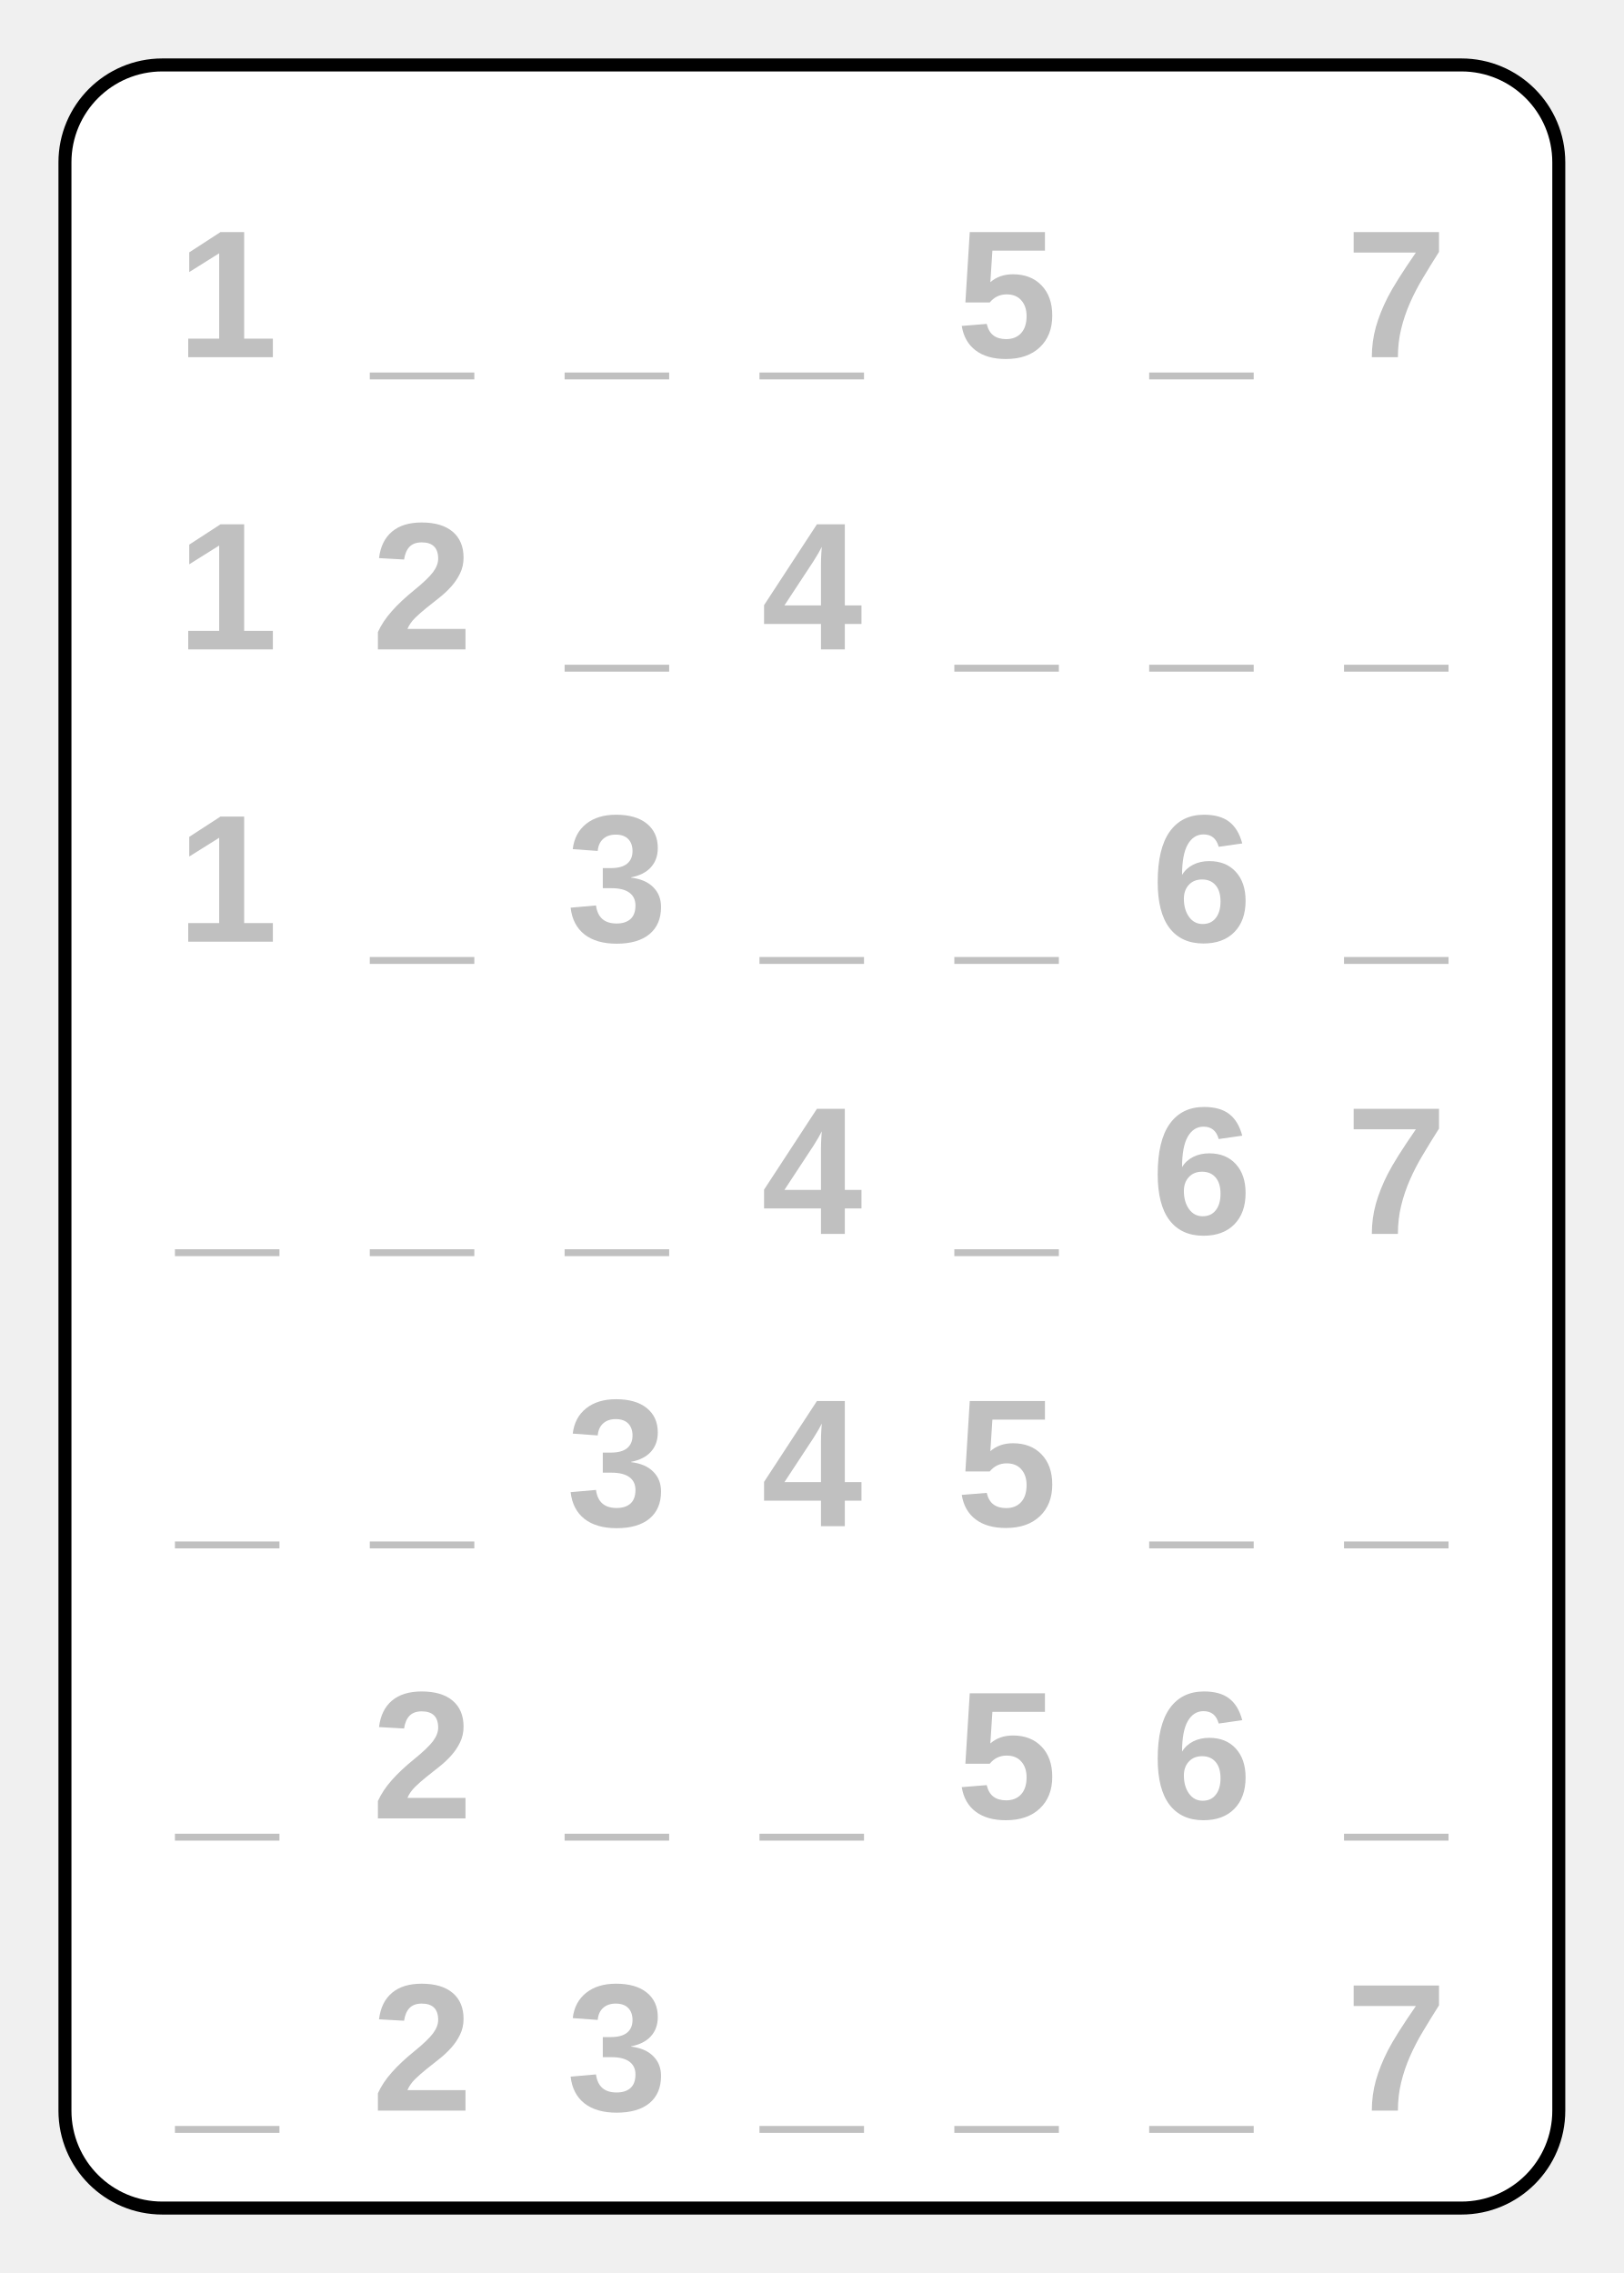
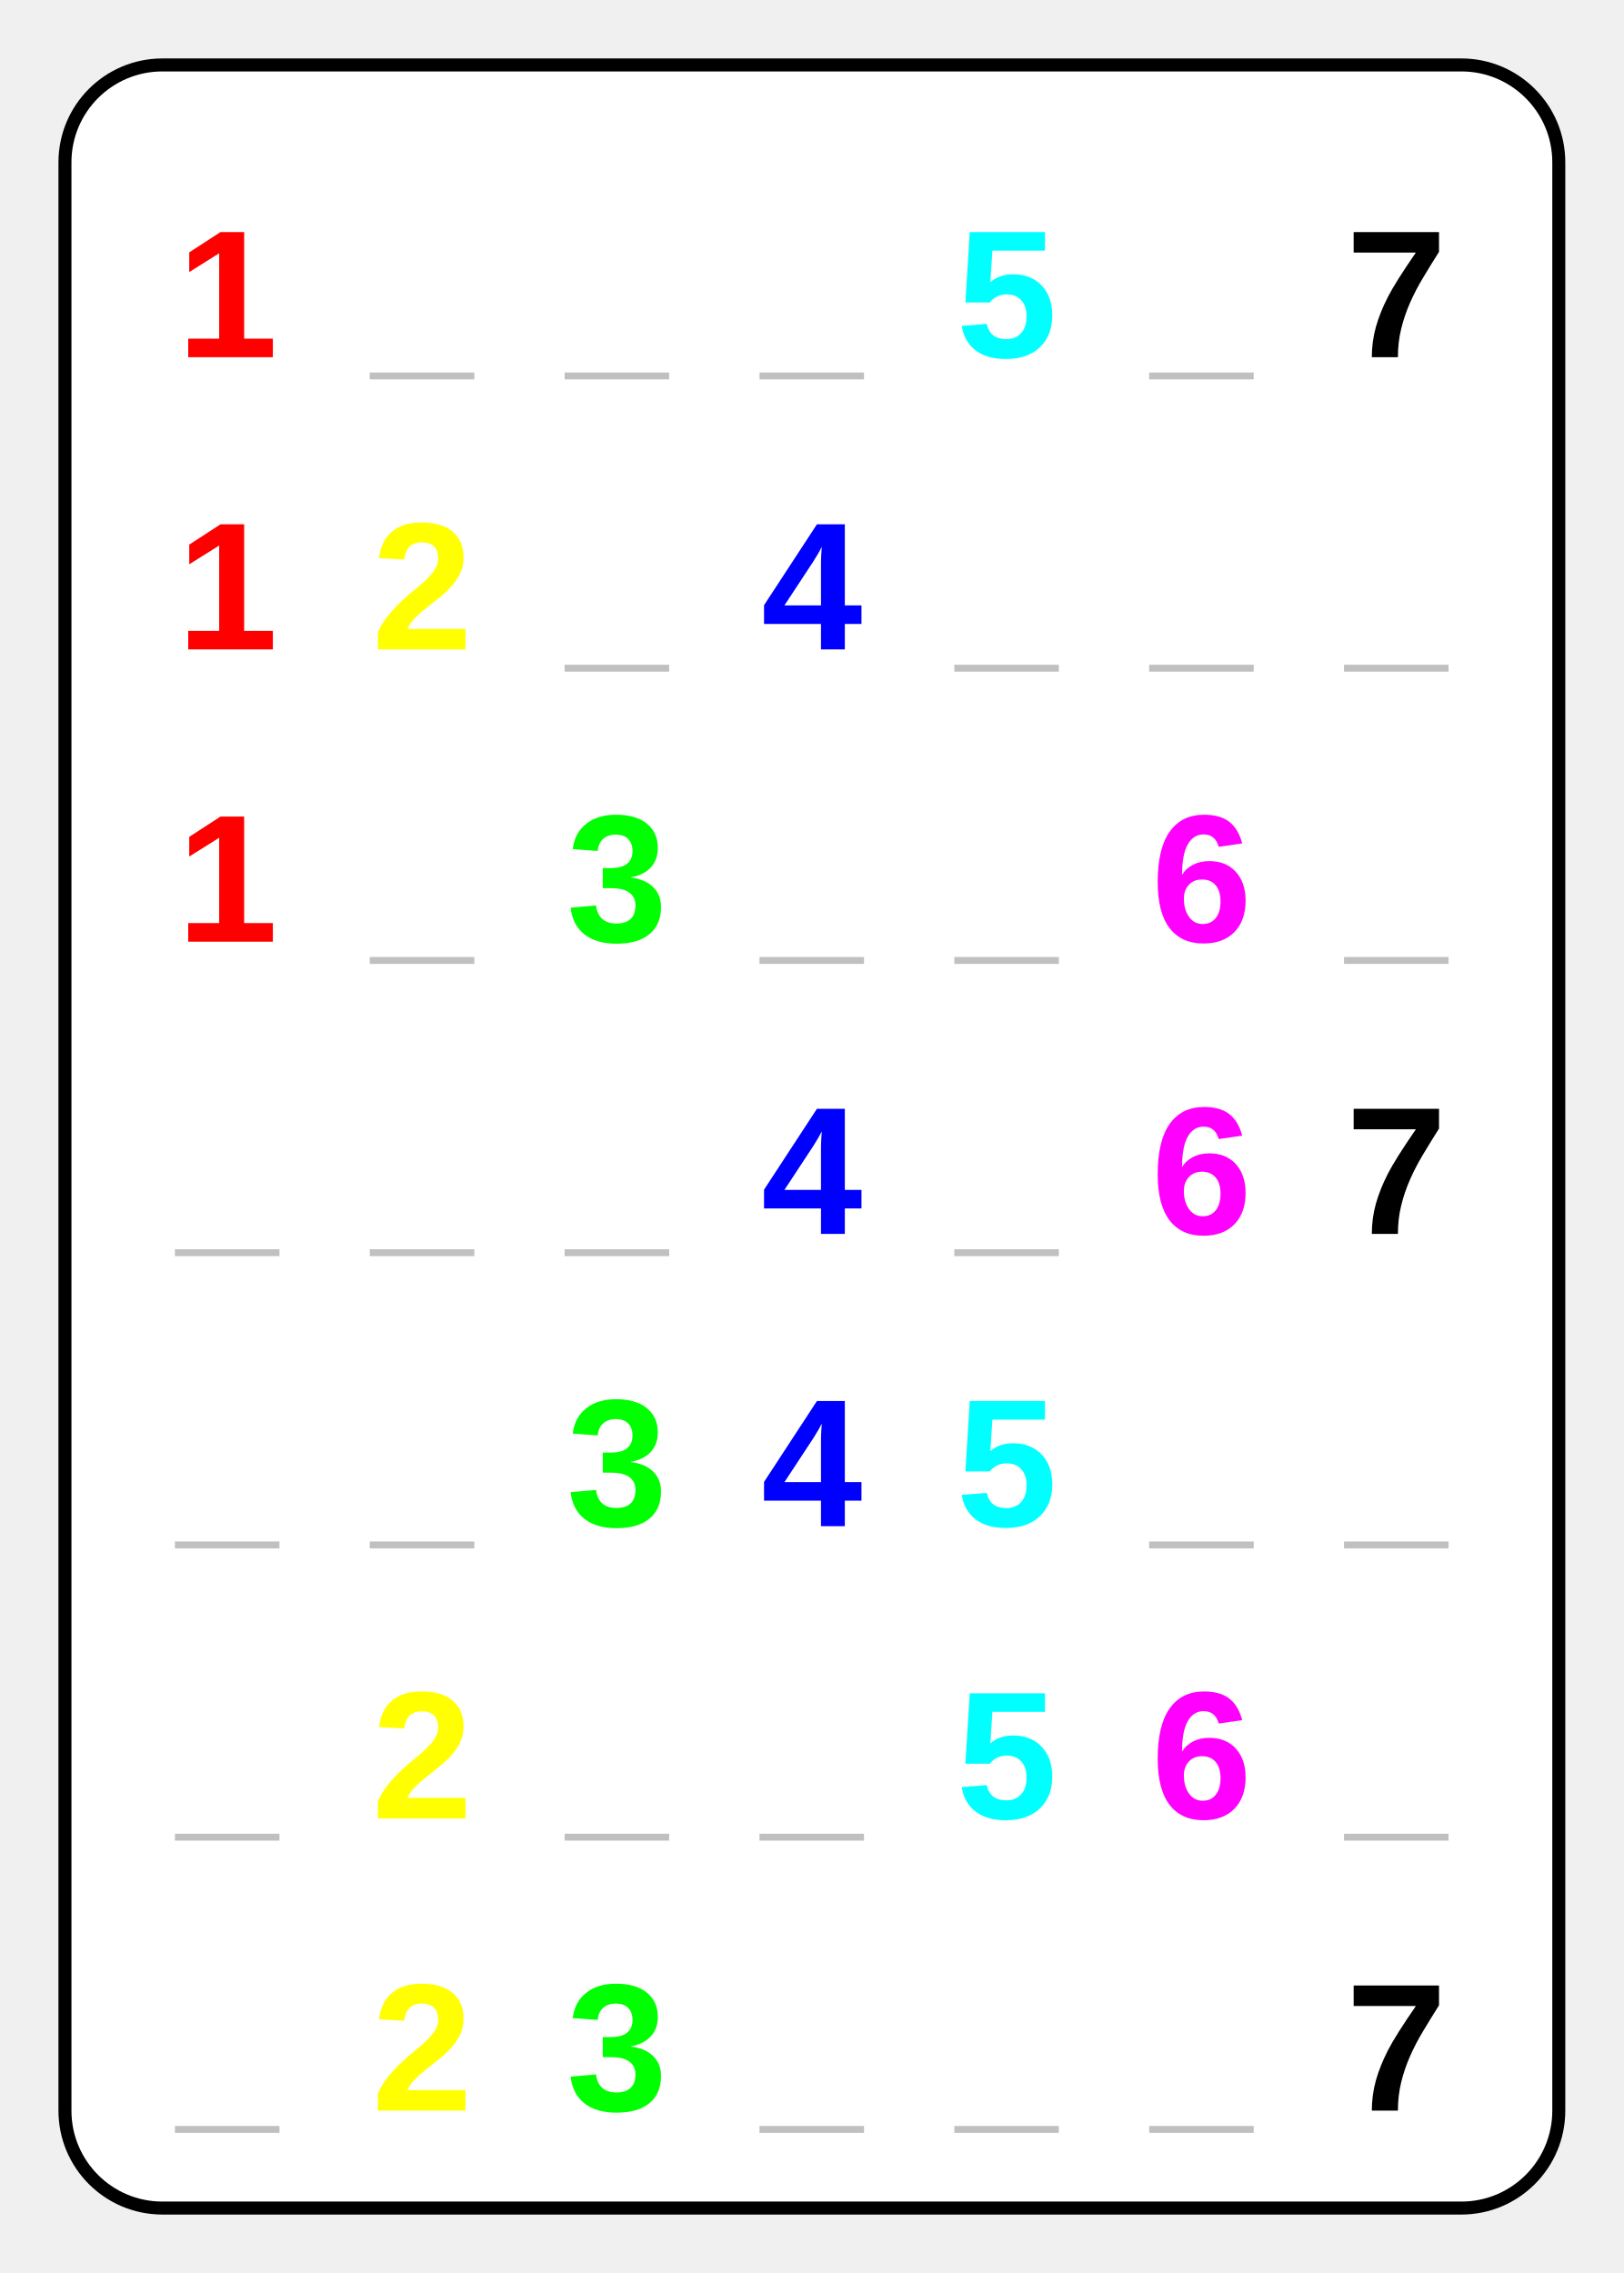
<svg xmlns="http://www.w3.org/2000/svg" width="250" height="350" viewBox="0 0 250 350">
  <rect x="10" y="10" width="230" height="330" rx="15" ry="15" fill="white" stroke="black" stroke-width="2" />
-   <text x="35" y="55" font-family="Arial" font-size="28" font-weight="bold" fill="rgb(192,192,192)" text-anchor="middle">1</text>
+   <text x="35" y="55" font-family="Arial" font-size="28" font-weight="bold" fill="rgb(255,0,0)" text-anchor="middle">1</text>
  <text x="65" y="55" font-family="Arial" font-size="28" font-weight="bold" fill="rgb(192,192,192)" text-anchor="middle">_</text>
  <text x="95" y="55" font-family="Arial" font-size="28" font-weight="bold" fill="rgb(192,192,192)" text-anchor="middle">_</text>
  <text x="125" y="55" font-family="Arial" font-size="28" font-weight="bold" fill="rgb(192,192,192)" text-anchor="middle">_</text>
-   <text x="155" y="55" font-family="Arial" font-size="28" font-weight="bold" fill="rgb(192,192,192)" text-anchor="middle">5</text>
+   <text x="155" y="55" font-family="Arial" font-size="28" font-weight="bold" fill="rgb(0,255,255)" text-anchor="middle">5</text>
  <text x="185" y="55" font-family="Arial" font-size="28" font-weight="bold" fill="rgb(192,192,192)" text-anchor="middle">_</text>
-   <text x="215" y="55" font-family="Arial" font-size="28" font-weight="bold" fill="rgb(192,192,192)" text-anchor="middle">7</text>
-   <text x="35" y="100" font-family="Arial" font-size="28" font-weight="bold" fill="rgb(192,192,192)" text-anchor="middle">1</text>
-   <text x="65" y="100" font-family="Arial" font-size="28" font-weight="bold" fill="rgb(192,192,192)" text-anchor="middle">2</text>
+   <text x="215" y="55" font-family="Arial" font-size="28" font-weight="bold" fill="rgb(0,0,0)" text-anchor="middle">7</text>
+   <text x="35" y="100" font-family="Arial" font-size="28" font-weight="bold" fill="rgb(255,0,0)" text-anchor="middle">1</text>
+   <text x="65" y="100" font-family="Arial" font-size="28" font-weight="bold" fill="rgb(255,255,0)" text-anchor="middle">2</text>
  <text x="95" y="100" font-family="Arial" font-size="28" font-weight="bold" fill="rgb(192,192,192)" text-anchor="middle">_</text>
-   <text x="125" y="100" font-family="Arial" font-size="28" font-weight="bold" fill="rgb(192,192,192)" text-anchor="middle">4</text>
+   <text x="125" y="100" font-family="Arial" font-size="28" font-weight="bold" fill="rgb(0,0,255)" text-anchor="middle">4</text>
  <text x="155" y="100" font-family="Arial" font-size="28" font-weight="bold" fill="rgb(192,192,192)" text-anchor="middle">_</text>
  <text x="185" y="100" font-family="Arial" font-size="28" font-weight="bold" fill="rgb(192,192,192)" text-anchor="middle">_</text>
  <text x="215" y="100" font-family="Arial" font-size="28" font-weight="bold" fill="rgb(192,192,192)" text-anchor="middle">_</text>
-   <text x="35" y="145" font-family="Arial" font-size="28" font-weight="bold" fill="rgb(192,192,192)" text-anchor="middle">1</text>
+   <text x="35" y="145" font-family="Arial" font-size="28" font-weight="bold" fill="rgb(255,0,0)" text-anchor="middle">1</text>
  <text x="65" y="145" font-family="Arial" font-size="28" font-weight="bold" fill="rgb(192,192,192)" text-anchor="middle">_</text>
-   <text x="95" y="145" font-family="Arial" font-size="28" font-weight="bold" fill="rgb(192,192,192)" text-anchor="middle">3</text>
+   <text x="95" y="145" font-family="Arial" font-size="28" font-weight="bold" fill="rgb(0,255,0)" text-anchor="middle">3</text>
  <text x="125" y="145" font-family="Arial" font-size="28" font-weight="bold" fill="rgb(192,192,192)" text-anchor="middle">_</text>
  <text x="155" y="145" font-family="Arial" font-size="28" font-weight="bold" fill="rgb(192,192,192)" text-anchor="middle">_</text>
-   <text x="185" y="145" font-family="Arial" font-size="28" font-weight="bold" fill="rgb(192,192,192)" text-anchor="middle">6</text>
+   <text x="185" y="145" font-family="Arial" font-size="28" font-weight="bold" fill="rgb(255,0,255)" text-anchor="middle">6</text>
  <text x="215" y="145" font-family="Arial" font-size="28" font-weight="bold" fill="rgb(192,192,192)" text-anchor="middle">_</text>
  <text x="35" y="190" font-family="Arial" font-size="28" font-weight="bold" fill="rgb(192,192,192)" text-anchor="middle">_</text>
  <text x="65" y="190" font-family="Arial" font-size="28" font-weight="bold" fill="rgb(192,192,192)" text-anchor="middle">_</text>
  <text x="95" y="190" font-family="Arial" font-size="28" font-weight="bold" fill="rgb(192,192,192)" text-anchor="middle">_</text>
-   <text x="125" y="190" font-family="Arial" font-size="28" font-weight="bold" fill="rgb(192,192,192)" text-anchor="middle">4</text>
+   <text x="125" y="190" font-family="Arial" font-size="28" font-weight="bold" fill="rgb(0,0,255)" text-anchor="middle">4</text>
  <text x="155" y="190" font-family="Arial" font-size="28" font-weight="bold" fill="rgb(192,192,192)" text-anchor="middle">_</text>
-   <text x="185" y="190" font-family="Arial" font-size="28" font-weight="bold" fill="rgb(192,192,192)" text-anchor="middle">6</text>
-   <text x="215" y="190" font-family="Arial" font-size="28" font-weight="bold" fill="rgb(192,192,192)" text-anchor="middle">7</text>
+   <text x="185" y="190" font-family="Arial" font-size="28" font-weight="bold" fill="rgb(255,0,255)" text-anchor="middle">6</text>
+   <text x="215" y="190" font-family="Arial" font-size="28" font-weight="bold" fill="rgb(0,0,0)" text-anchor="middle">7</text>
  <text x="35" y="235" font-family="Arial" font-size="28" font-weight="bold" fill="rgb(192,192,192)" text-anchor="middle">_</text>
  <text x="65" y="235" font-family="Arial" font-size="28" font-weight="bold" fill="rgb(192,192,192)" text-anchor="middle">_</text>
-   <text x="95" y="235" font-family="Arial" font-size="28" font-weight="bold" fill="rgb(192,192,192)" text-anchor="middle">3</text>
-   <text x="125" y="235" font-family="Arial" font-size="28" font-weight="bold" fill="rgb(192,192,192)" text-anchor="middle">4</text>
-   <text x="155" y="235" font-family="Arial" font-size="28" font-weight="bold" fill="rgb(192,192,192)" text-anchor="middle">5</text>
+   <text x="95" y="235" font-family="Arial" font-size="28" font-weight="bold" fill="rgb(0,255,0)" text-anchor="middle">3</text>
+   <text x="125" y="235" font-family="Arial" font-size="28" font-weight="bold" fill="rgb(0,0,255)" text-anchor="middle">4</text>
+   <text x="155" y="235" font-family="Arial" font-size="28" font-weight="bold" fill="rgb(0,255,255)" text-anchor="middle">5</text>
  <text x="185" y="235" font-family="Arial" font-size="28" font-weight="bold" fill="rgb(192,192,192)" text-anchor="middle">_</text>
  <text x="215" y="235" font-family="Arial" font-size="28" font-weight="bold" fill="rgb(192,192,192)" text-anchor="middle">_</text>
  <text x="35" y="280" font-family="Arial" font-size="28" font-weight="bold" fill="rgb(192,192,192)" text-anchor="middle">_</text>
-   <text x="65" y="280" font-family="Arial" font-size="28" font-weight="bold" fill="rgb(192,192,192)" text-anchor="middle">2</text>
+   <text x="65" y="280" font-family="Arial" font-size="28" font-weight="bold" fill="rgb(255,255,0)" text-anchor="middle">2</text>
  <text x="95" y="280" font-family="Arial" font-size="28" font-weight="bold" fill="rgb(192,192,192)" text-anchor="middle">_</text>
  <text x="125" y="280" font-family="Arial" font-size="28" font-weight="bold" fill="rgb(192,192,192)" text-anchor="middle">_</text>
-   <text x="155" y="280" font-family="Arial" font-size="28" font-weight="bold" fill="rgb(192,192,192)" text-anchor="middle">5</text>
-   <text x="185" y="280" font-family="Arial" font-size="28" font-weight="bold" fill="rgb(192,192,192)" text-anchor="middle">6</text>
+   <text x="155" y="280" font-family="Arial" font-size="28" font-weight="bold" fill="rgb(0,255,255)" text-anchor="middle">5</text>
+   <text x="185" y="280" font-family="Arial" font-size="28" font-weight="bold" fill="rgb(255,0,255)" text-anchor="middle">6</text>
  <text x="215" y="280" font-family="Arial" font-size="28" font-weight="bold" fill="rgb(192,192,192)" text-anchor="middle">_</text>
  <text x="35" y="325" font-family="Arial" font-size="28" font-weight="bold" fill="rgb(192,192,192)" text-anchor="middle">_</text>
-   <text x="65" y="325" font-family="Arial" font-size="28" font-weight="bold" fill="rgb(192,192,192)" text-anchor="middle">2</text>
-   <text x="95" y="325" font-family="Arial" font-size="28" font-weight="bold" fill="rgb(192,192,192)" text-anchor="middle">3</text>
+   <text x="65" y="325" font-family="Arial" font-size="28" font-weight="bold" fill="rgb(255,255,0)" text-anchor="middle">2</text>
+   <text x="95" y="325" font-family="Arial" font-size="28" font-weight="bold" fill="rgb(0,255,0)" text-anchor="middle">3</text>
  <text x="125" y="325" font-family="Arial" font-size="28" font-weight="bold" fill="rgb(192,192,192)" text-anchor="middle">_</text>
  <text x="155" y="325" font-family="Arial" font-size="28" font-weight="bold" fill="rgb(192,192,192)" text-anchor="middle">_</text>
  <text x="185" y="325" font-family="Arial" font-size="28" font-weight="bold" fill="rgb(192,192,192)" text-anchor="middle">_</text>
-   <text x="215" y="325" font-family="Arial" font-size="28" font-weight="bold" fill="rgb(192,192,192)" text-anchor="middle">7</text>
+   <text x="215" y="325" font-family="Arial" font-size="28" font-weight="bold" fill="rgb(0,0,0)" text-anchor="middle">7</text>
</svg>
